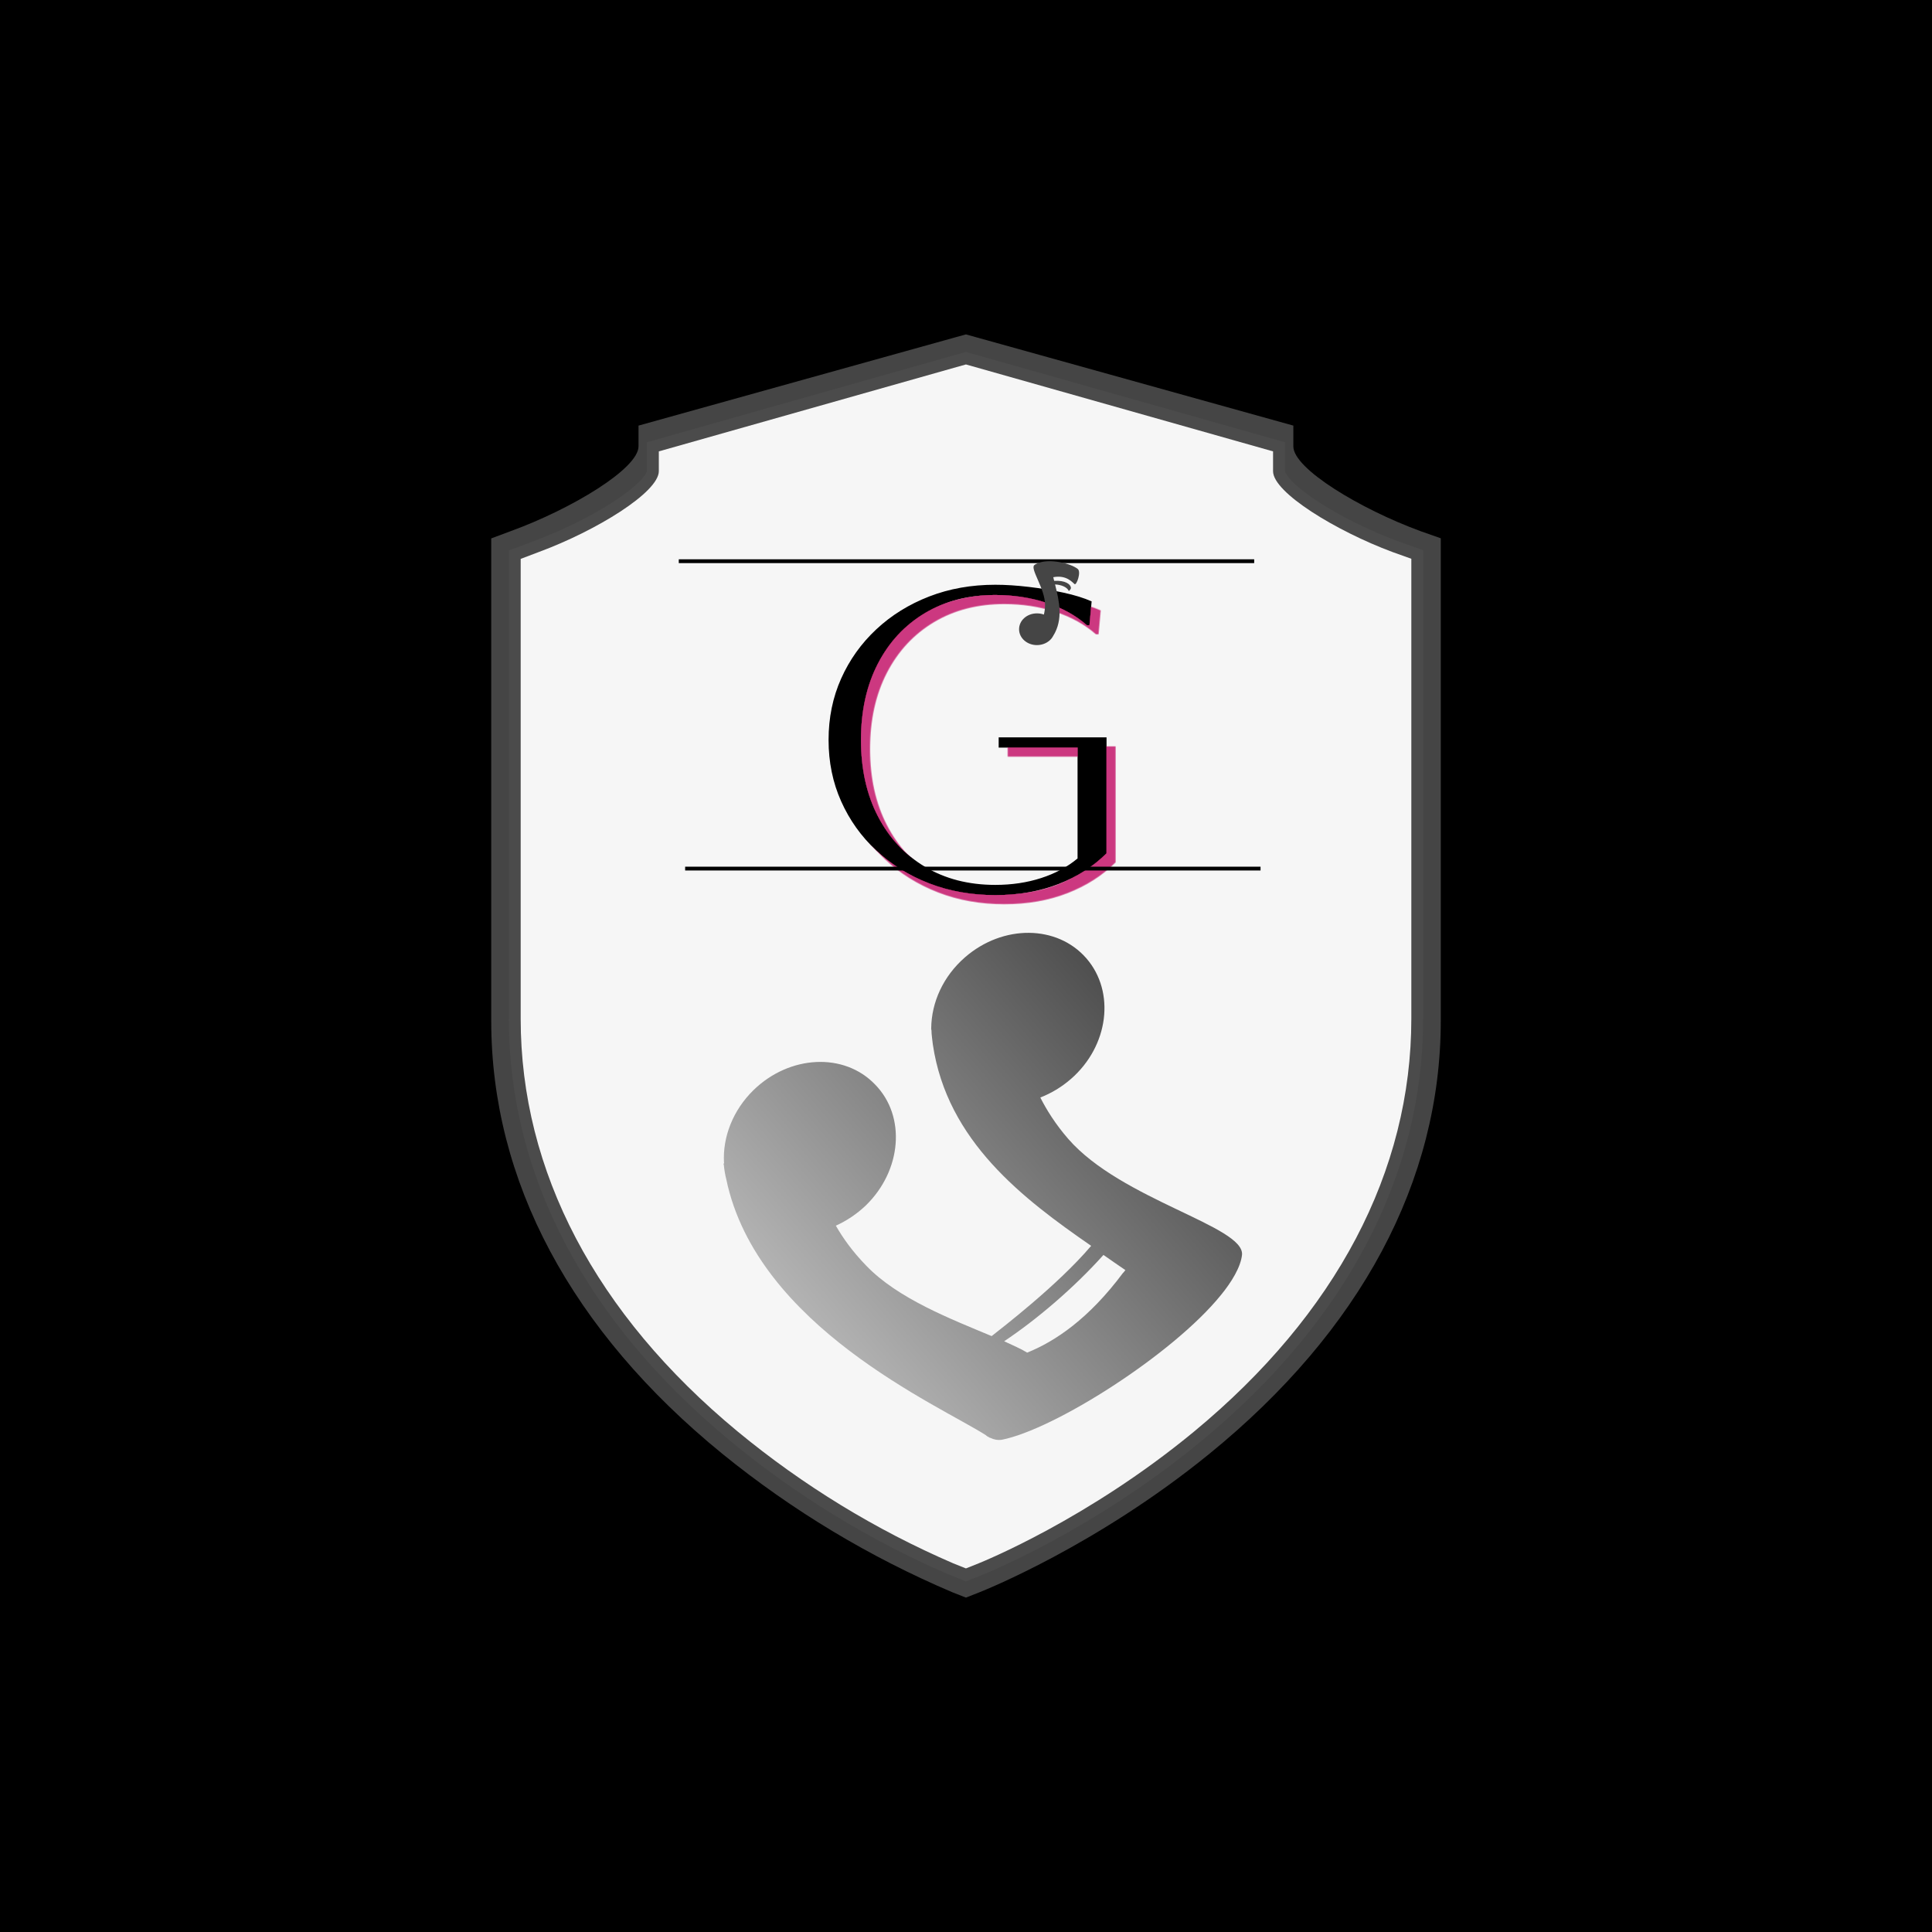
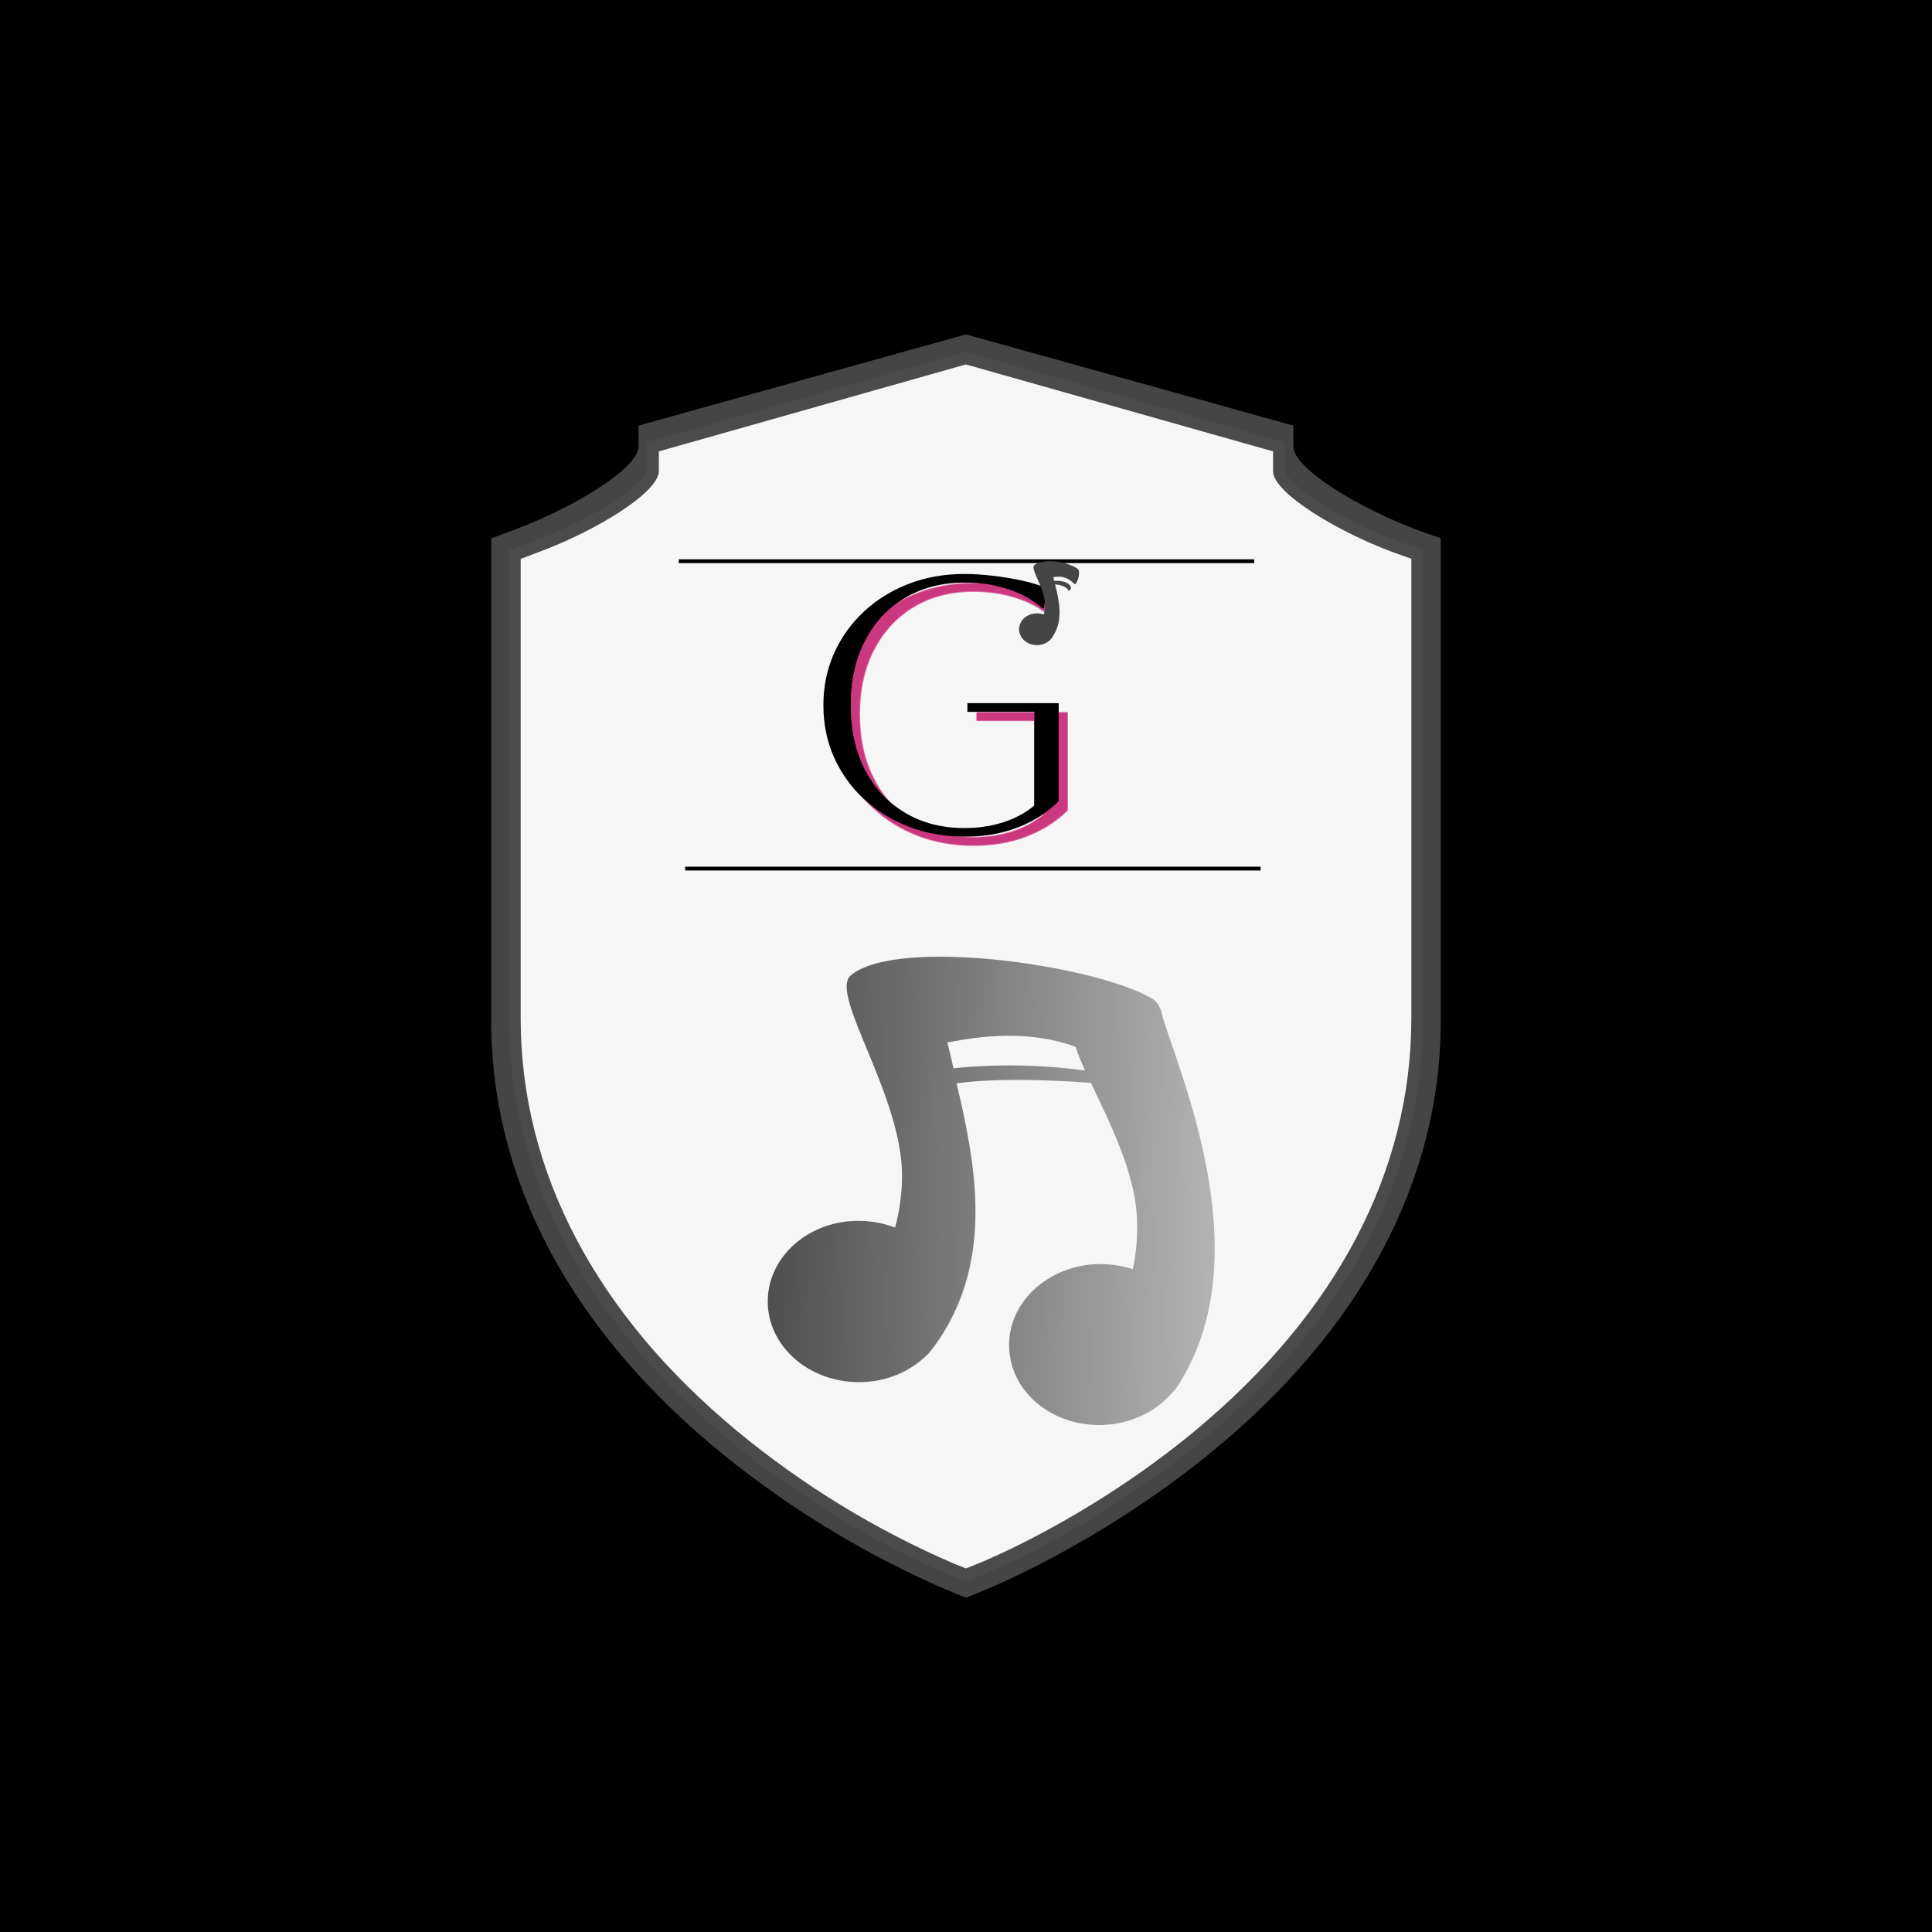
<svg xmlns="http://www.w3.org/2000/svg" version="1.1" width="1500" height="1500" viewBox="0 0 1500 1500">
  <rect width="1500" height="1500" x="0" y="0" id="background" stroke="transparent" fill="#000000" />
  <svg xml:space="preserve" width="1000" height="1000" data-version="2" data-id="lg_waRhbo6RXDHWbR9Nhz" viewBox="0 0 429 571" x="250" y="250">
    <rect width="100%" height="100%" fill="transparent" />
    <path fill="#454545" d="M209.992 6.732 69.32 45.932v9.184c0 9.912-29.736 27.776-56.448 37.52L4.024 95.94v213.864c0 70.952 35.448 137.368 102.48 191.968a425.6 425.6 0 0 0 101.976 61.376l5.992 2.352 5.992-2.352c2.072-.84 51.744-20.552 101.92-61.376 67.088-54.6 102.592-120.96 102.592-191.968V95.884l-8.904-3.136c-26.712-9.8-56.448-27.664-56.448-37.576v-9.24L214.472 5.5z" />
    <path fill="#f6f6f6" stroke="#4b4b4b" stroke-width="2" d="m49.2.22-25.12 7v1.64c0 1.77-5.31 4.96-10.08 6.7l-1.58.59v38.19c0 12.67 6.33 24.53 18.3 34.28a76 76 0 0 0 18.21 10.96L50 100l1.07-.42c.37-.15 9.24-3.67 18.2-10.96 11.98-9.75 18.32-21.6 18.32-34.28v-38.2L86 15.58c-4.77-1.75-10.08-4.94-10.08-6.71V7.22L50 0z" paint-order="stroke" transform="matrix(5.2527 0 0 5.3374 -48.16 18.82)" />
-     <g transform="translate(215.69 185.78)">
-       <filter id="a" width="146.44%" height="145.78%" x="-23.22%" y="-22.89%">
+     <g transform="translate(203.94 170.44)">
+       <filter id="a" width="147.6%" height="146.8%" x="-23.8%" y="-23.4%">
        <feGaussianBlur in="SourceAlpha" />
        <feOffset dx="4" dy="4" result="oBlur" />
        <feFlood flood-color="#CC3980" flood-opacity="1" />
        <feComposite in2="oBlur" operator="in" />
        <feMerge>
          <feMergeNode />
          <feMergeNode in="SourceGraphic" />
        </feMerge>
      </filter>
      <g filter="url(#a)">
-         <path fill="#000000" d="M13.295 2.905v-4.54h47.82v51.41q-8.69 8.7-21.26 13.61-12.57 4.91-28.07 4.91-15.87 0-29.29-5.19-13.42-5.2-23.44-14.56-10.02-9.35-15.59-21.83-5.58-12.47-5.58-27.21t5.58-27.22q5.57-12.47 15.59-21.83 10.02-9.35 23.44-14.55 13.42-5.2 29.29-5.2 6.81 0 14.84.95 8.03.94 15.4 2.55 7.37 1.6 12.48 3.87l-.95 10.59h-1.13q-7.56-6.62-18.15-10.02-10.58-3.4-22.49-3.4-17.76 0-31.18 8.03-13.42 8.03-20.89 22.49-7.46 14.46-7.46 33.74t7.46 33.73q7.47 14.46 20.89 22.49 13.42 8.04 31.18 8.04 10.96 0 20.32-3.03 9.36-3.02 16.16-8.69V2.905Z" />
-         <rect width="123.23" height="137.59" x="-61.62" y="-68.8" fill="none" rx="0" ry="0" />
+         <path fill="#000000" d="M11.18 2.38v-3.84h40.48v43.52q-7.36 7.36-18 11.52-10.64 4.16-23.76 4.16-13.44 0-24.8-4.4-11.36-4.4-19.84-12.32t-13.2-18.48Q-52.66 11.98-52.66-.5q0-12.48 4.72-23.04 4.72-10.56 13.2-18.48t19.84-12.32q11.36-4.4 24.8-4.4 5.76 0 12.56.8 6.8.8 13.04 2.16 6.24 1.36 10.56 3.28l-.8 8.96h-.96q-6.4-5.6-15.36-8.48Q19.98-54.9 9.9-54.9q-15.04 0-26.4 6.8t-17.68 19.04Q-40.5-16.82-40.5-.5t6.32 28.56Q-27.86 40.3-16.5 47.1q11.36 6.8 26.4 6.8 9.28 0 17.2-2.56t13.68-7.36V2.38Z" />
+         <rect width="104.32" height="116.48" x="-52.16" y="-58.24" fill="none" rx="0" ry="0" />
      </g>
    </g>
-     <g transform="rotate(139 41.19 234.8)scale(2.4407)">
+     <g transform="rotate(1 -21944.26 13159.78)scale(2.4407)">
      <linearGradient id="b" x1="0" x2="1" y1="0" y2="0" gradientUnits="objectBoundingBox">
        <stop offset="0%" stop-color="#4f4f4f" />
        <stop offset="100%" stop-color="#b3b3b3" />
      </linearGradient>
      <path fill="url(#b)" d="M78.3 81.2c.5-.7 1-1.5 1.4-2.3 13.3-23.8-2.2-56.2-5.1-66 0-.2-.1-.5-.2-.7 0-.1 0-.1-.1-.2-.3-.7-.7-1.2-1.3-1.6-8.5-4.9-33.7-8.7-47.3-6.3-3 .5-6.1 1.5-7.7 3-3.8 3.6 10 21.9 10 36.6 0 3.6-.5 6.6-1.1 9-2-.7-4.1-1.1-6.4-1.1C11.4 51.6 4 58.2 4 66.3s7.4 14.6 16.5 14.6c5.3 0 10-2.2 13.1-5.7l.1-.1c0-.1.1-.1.1-.2.6-.7 1-1.4 1.5-2.1 9.6-15 6-32 2.3-46.5h.1c9.2-1.4 22.1-.6 24.3-.5 3.5 7.1 8.4 16.3 8.8 24.6.2 3.6-.1 6.6-.6 9.1-2-.6-4.2-.9-6.5-.8-9.1.5-16.2 7.4-15.7 15.5.4 8.1 8.2 14.2 17.3 13.7 5.3-.3 9.9-2.8 12.7-6.4 0-.1.1-.1.1-.1.2-.1.2-.1.2-.2M37 23.6c-.4-1.6-.8-3.2-1.2-4.7.2 0 .4-.1.7-.1 10.1-2.2 17.4-1.3 22.6.5.4 1.3 1.1 2.7 1.8 4.3-7-.9-15.9-1-23.9 0" transform="translate(-44.5 -45.65)" />
    </g>
    <path fill="#f6f6f6" stroke="#000000" stroke-width="1.69" d="M87.17 106.043h255.09M89.989 242.316h255.088" />
    <path fill="#454545" d="M264.046 109.486c-3.208-2.55-12.306-4.615-17.404-2.681-.747.263-1.45.615-1.89 1.01-1.846 1.715 4.834 10.505 4.79 17.58 0 1.715-.22 3.165-.527 4.308-.923-.352-1.978-.528-3.077-.528-4.395 0-7.91 3.12-7.91 7.032s3.56 7.032 7.91 7.032c2.594 0 4.879-1.098 6.33-2.769.307-.395.615-.79.834-1.23 4.703-7.428 2.637-15.866.88-22.898 2.636.132 5.273 1.099 6.064 2.857.088.22.967-.791.967-1.187 0-1.802-2.593-3.56-7.427-3.252-.132-.572-.264-1.1-.396-1.626 5.933-1.143 8.614 2.46 9.45 3.076.879.615 3.032-5.406 1.406-6.724" />
  </svg>
</svg>
